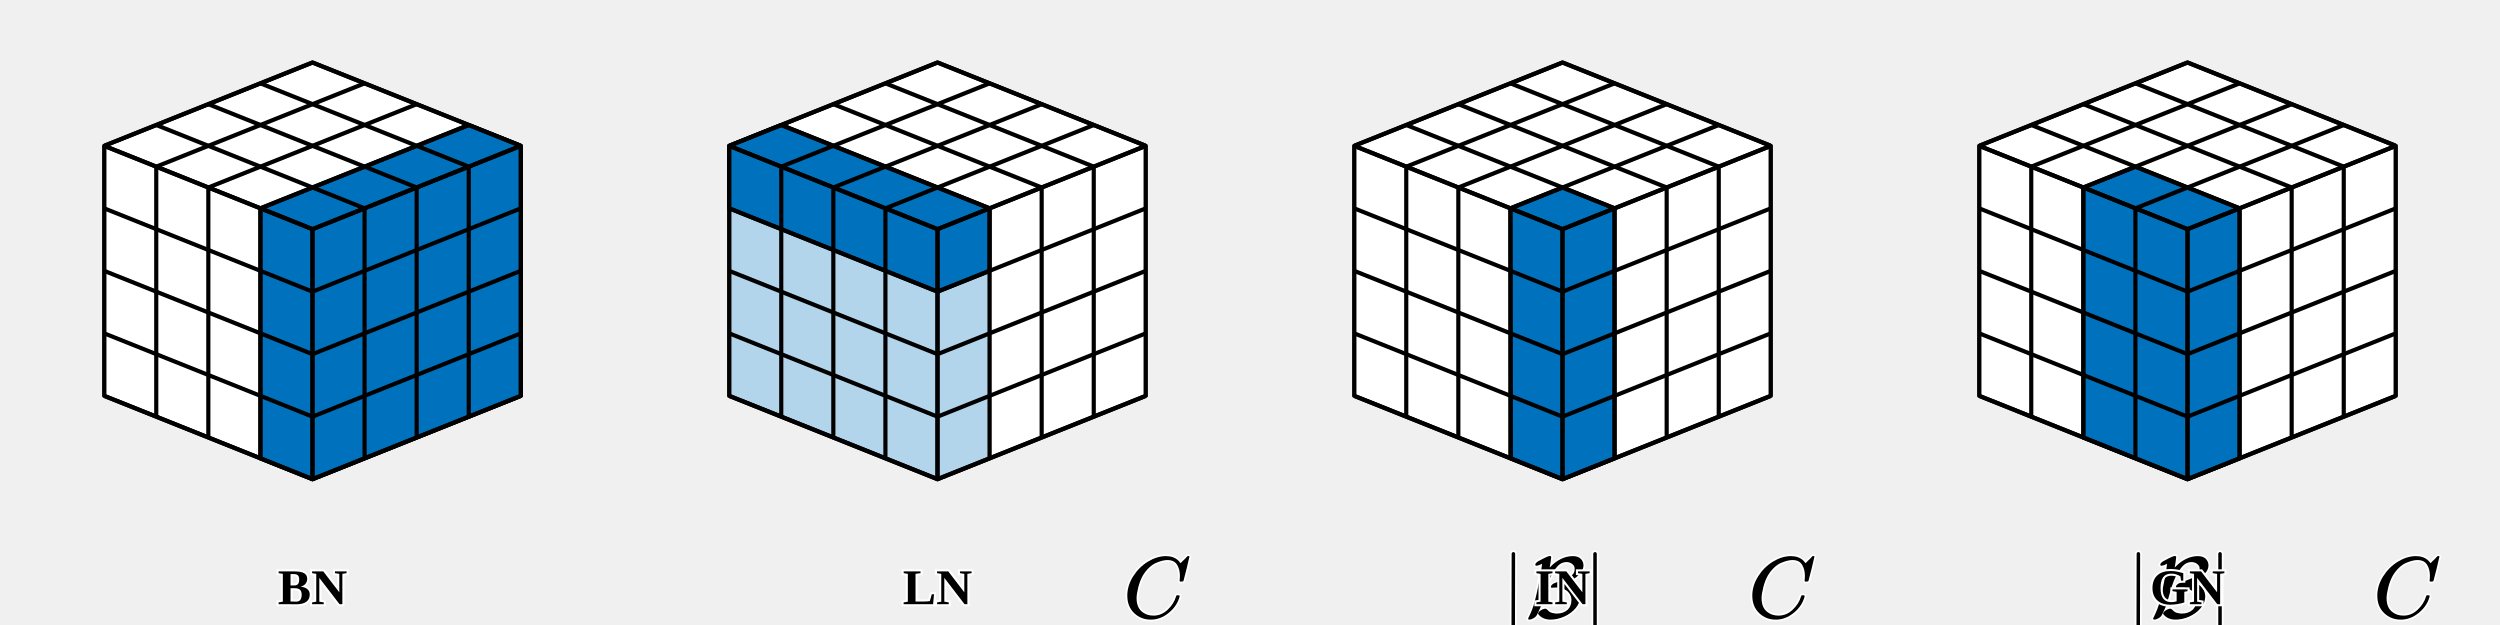
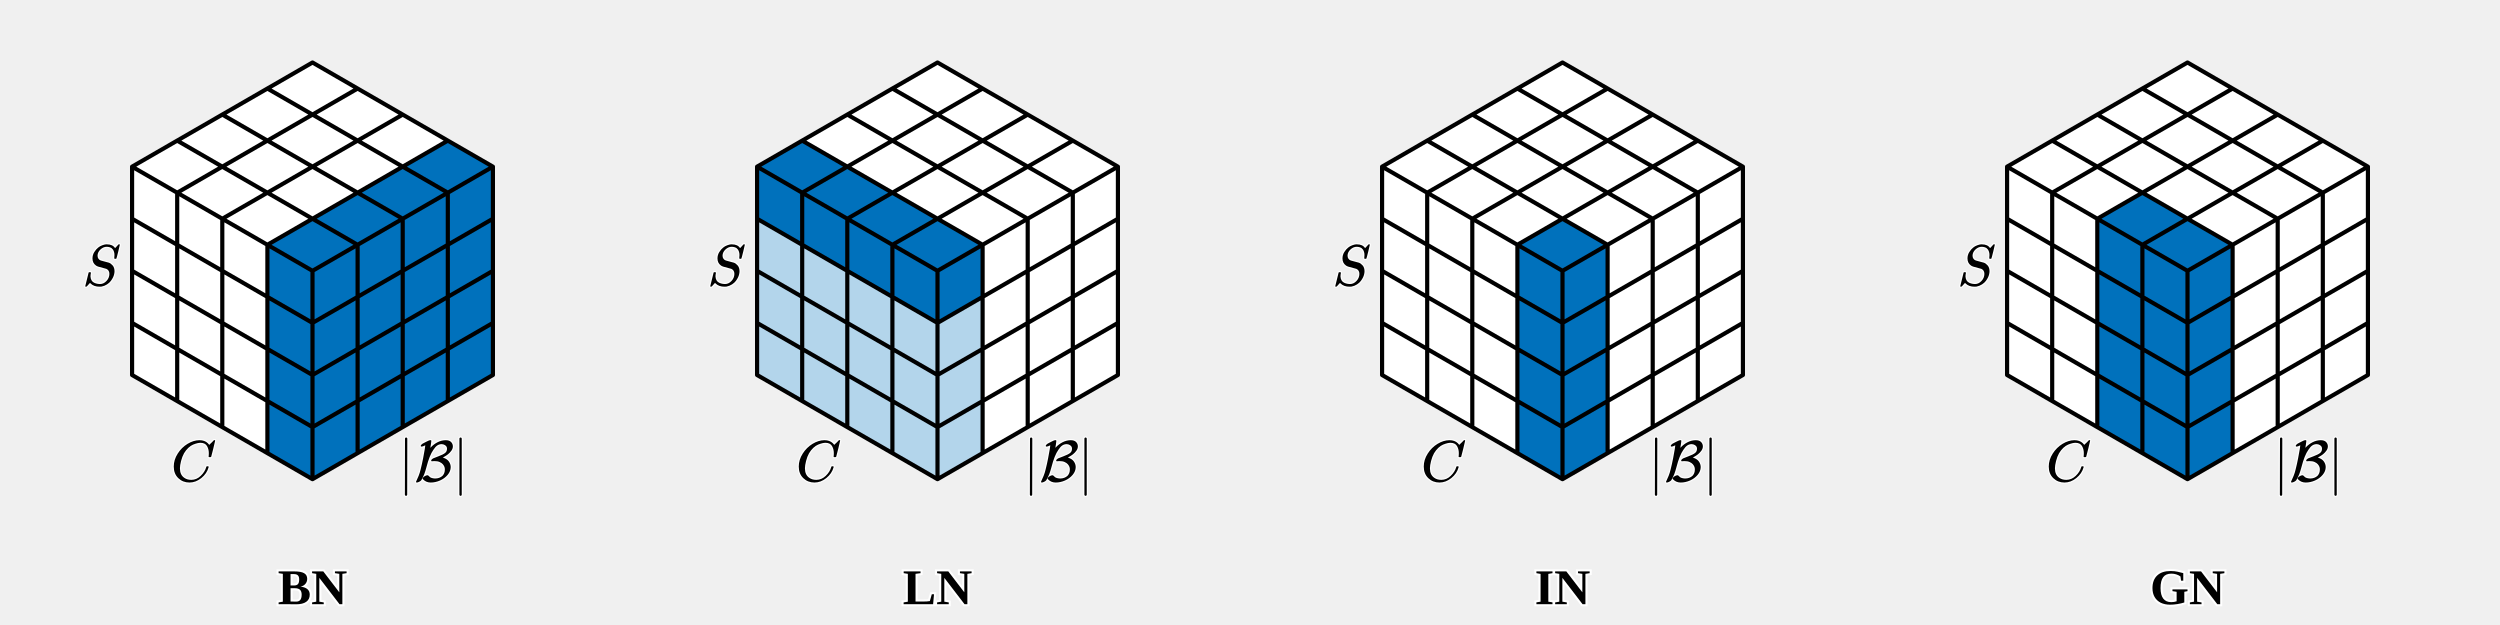
- <svg xmlns="http://www.w3.org/2000/svg" xmlns:xlink="http://www.w3.org/1999/xlink" viewBox="0 0 600 150">
+ <svg xmlns="http://www.w3.org/2000/svg" viewBox="0 0 600 150">
  <defs>
-     <symbol id="cube" viewBox="0 0 100 100" overflow="visible">
-       <polygon points="0 20 0 80 50 100 50 40" />
-       <polygon points="100 20 100 80 50 100 50 40" />
-       <polygon points="0 20 50 40 100 20 50 0" />
+     <symbol id="cube-contour" viewBox="0 0 100 100">
+       <polygon class="background" points="50,100 6.7,75 6.7,25 50,0 93.3,25 93.3,75" />
    </symbol>
-     <symbol id="ribbed-cube" viewBox="0 0 100 100">
-       <use xlink:href="#cube" />
-       <g class="ribs">
-         <polyline points="12.5 85 12.5 25 62.5 5" />
-         <polyline points="25 90 25 30 75 10" />
-         <polyline points="37.5 95 37.5 35 87.5 15" />
-         <polyline points="87.5 85 87.5 25 37.5 5" />
-         <polyline points="75 90 75 30 25 10" />
-         <polyline points="62.5 95 62.5 35 12.5 15" />
-         <polyline points="0 65 50 85 100 65" />
-         <polyline points="0 50 50 70 100 50" />
-         <polyline points="0 35 50 55 100 35" />
-       </g>
+     <symbol id="cube-grid" viewBox="0 0 100 100" overflow="visible">
+       <path class="grid" d="M 6.7,75 v -50 l 43.3,-25       m 10.825,6.25 l -43.3,25 v 50       m 10.825,6.25 v -50 l 43.3,-25       m 10.825,6.25 l -43.3,25 v 50       m 10.825,6.25 v -50 l 43.3,-25      M 6.7,25 l 43.3,25 v 50       m 10.825,-6.25 v -50 l -43.3,-25       m 10.825,-6.25 l 43.3,25 v 50       m 10.825,-6.25 v -50 l -43.3,-25       m 10.825,-6.25 l 43.3,25 v 50      M 6.7,75 l 43.3,25 l 43.3,-25      m 0,-12.5 l -43.3,25 l -43.3,-25      m 0,-12.5 l 43.3,25 l 43.3,-25      m 0,-12.5 l -43.3,25 l -43.3,-25" />
    </symbol>
-     <symbol id="batch-size" class="latex" viewBox="0 0 25 25" overflow="visible">
-       <line x1="0.85" y1="0.5" x2="0.8" y2="24.5" style="stroke: white; stroke-width: 2;" />
-       <line x1="0.85" y1="0.5" x2="0.8" y2="24.5" />
-       <line x1="24.175" y1="0.5" x2="24.175" y2="24.5" style="stroke: white; stroke-width: 2;" />
-       <line x1="24.175" y1="0.5" x2="24.175" y2="24.5" />
-       <path d="M 11.875 10.2 C 11.675 10.2 11.575 10.108 11.575 9.925 C 11.575 9.608 11.833 9.292 12.35 8.975 C 12.483 8.892 13.267 8.583 14.7 8.05 C 16.133 7.517 17.1 7.025 17.6 6.575 C 18.1 6.158 18.35 5.592 18.35 4.875 L 18.35 4.7 C 18.35 4.483 18.3 4.258 18.2 4.025 C 18.1 3.792 17.875 3.55 17.525 3.3 C 17.175 3.05 16.717 2.9 16.15 2.85 C 15.383 2.85 14.725 3.042 14.175 3.425 C 13.625 3.808 13.075 4.425 12.525 5.275 C 11.408 6.825 10.408 9.333 9.525 12.8 C 9.292 13.717 8.983 14.7 8.6 15.75 C 7.967 17.233 7.533 18.1 7.3 18.35 C 7.083 18.6 6.783 18.817 6.4 19 C 6.017 19.183 5.7 19.283 5.45 19.3 C 5.2 19.317 5.075 19.217 5.075 19 C 5.075 18.917 5.175 18.683 5.375 18.3 C 5.575 17.917 5.85 17.292 6.2 16.425 C 6.55 15.558 6.842 14.617 7.075 13.6 C 7.458 12.1 7.808 10.525 8.125 8.875 C 8.442 7.225 8.675 5.933 8.825 5 C 8.975 4.067 9.05 3.525 9.05 3.375 C 9.05 3.358 9.042 3.35 9.025 3.35 C 8.992 3.35 8.9 3.392 8.75 3.475 C 8.6 3.558 8.417 3.642 8.2 3.725 C 7.983 3.808 7.767 3.867 7.55 3.9 C 7.25 3.9 7.1 3.808 7.1 3.625 C 7.1 3.325 7.358 3 7.875 2.65 C 8.042 2.55 8.55 2.283 9.4 1.85 C 10.25 1.417 10.767 1.192 10.95 1.175 C 11.117 1.142 11.217 1.125 11.25 1.125 C 11.517 1.125 11.65 1.225 11.65 1.425 C 11.65 1.542 11.592 2.025 11.475 2.875 C 11.358 3.725 11.275 4.225 11.225 4.375 C 11.225 4.425 11.3 4.367 11.45 4.2 C 12.267 3.317 13.225 2.592 14.325 2.025 C 15.425 1.458 16.575 1.167 17.775 1.15 C 18.825 1.15 19.6 1.408 20.1 1.925 C 20.6 2.442 20.858 3.058 20.875 3.775 C 20.875 4.442 20.658 5.075 20.225 5.675 C 19.792 6.275 19.308 6.783 18.775 7.2 C 18.325 7.567 17.692 7.975 16.875 8.425 L 16.55 8.575 L 16.875 8.7 C 17.908 9.05 18.675 9.583 19.175 10.3 C 19.675 11.017 19.933 11.8 19.95 12.65 C 19.95 13.85 19.517 14.967 18.65 16 C 17.783 17.033 16.692 17.842 15.375 18.425 C 14.058 19.008 12.725 19.3 11.375 19.3 C 10.108 19.3 9.058 18.883 8.225 18.05 C 7.992 17.817 7.892 17.633 7.925 17.5 C 7.992 17.217 8.258 16.925 8.725 16.625 C 9.192 16.325 9.625 16.175 10.025 16.175 C 10.125 16.175 10.258 16.242 10.425 16.375 C 10.592 16.508 10.767 16.675 10.95 16.875 C 11.133 17.075 11.425 17.233 11.825 17.35 C 12.225 17.467 12.683 17.542 13.2 17.575 C 14.517 17.575 15.592 17.192 16.425 16.425 C 17.092 15.708 17.425 14.833 17.425 13.8 L 17.425 13.5 C 17.425 13.2 17.358 12.875 17.225 12.525 C 17.092 12.175 16.867 11.817 16.55 11.45 C 16.233 11.083 15.775 10.767 15.175 10.5 C 14.575 10.233 13.858 10.108 13.025 10.125 C 12.775 10.125 12.533 10.133 12.3 10.15 C 12.067 10.167 11.925 10.183 11.875 10.2 Z" />
+     <symbol id="batch-size" viewBox="0 0 25 25" overflow="visible">
+       <line x1="0.85" y1="0.5" x2="0.8" y2="24.5" class="latex-outline" />
+       <line x1="0.85" y1="0.5" x2="0.8" y2="24.5" class="latex" />
+       <path d="M 11.875 10.2 C 11.675 10.2 11.575 10.108 11.575 9.925 C 11.575 9.608 11.833 9.292 12.35 8.975 C 12.483 8.892 13.267 8.583 14.7 8.05 C 16.133 7.517 17.1 7.025 17.6 6.575 C 18.1 6.158 18.35 5.592 18.35 4.875 L 18.35 4.7 C 18.35 4.483 18.3 4.258 18.2 4.025 C 18.1 3.792 17.875 3.55 17.525 3.3 C 17.175 3.05 16.717 2.9 16.15 2.85 C 15.383 2.85 14.725 3.042 14.175 3.425 C 13.625 3.808 13.075 4.425 12.525 5.275 C 11.408 6.825 10.408 9.333 9.525 12.8 C 9.292 13.717 8.983 14.7 8.6 15.75 C 7.967 17.233 7.533 18.1 7.3 18.35 C 7.083 18.6 6.783 18.817 6.4 19 C 6.017 19.183 5.7 19.283 5.45 19.3 C 5.2 19.317 5.075 19.217 5.075 19 C 5.075 18.917 5.175 18.683 5.375 18.3 C 5.575 17.917 5.85 17.292 6.2 16.425 C 6.55 15.558 6.842 14.617 7.075 13.6 C 7.458 12.1 7.808 10.525 8.125 8.875 C 8.442 7.225 8.675 5.933 8.825 5 C 8.975 4.067 9.05 3.525 9.05 3.375 C 9.05 3.358 9.042 3.35 9.025 3.35 C 8.992 3.35 8.9 3.392 8.75 3.475 C 8.6 3.558 8.417 3.642 8.2 3.725 C 7.983 3.808 7.767 3.867 7.55 3.9 C 7.25 3.9 7.1 3.808 7.1 3.625 C 7.1 3.325 7.358 3 7.875 2.65 C 8.042 2.55 8.55 2.283 9.4 1.85 C 10.25 1.417 10.767 1.192 10.95 1.175 C 11.117 1.142 11.217 1.125 11.25 1.125 C 11.517 1.125 11.65 1.225 11.65 1.425 C 11.65 1.542 11.592 2.025 11.475 2.875 C 11.358 3.725 11.275 4.225 11.225 4.375 C 11.225 4.425 11.3 4.367 11.45 4.2 C 12.267 3.317 13.225 2.592 14.325 2.025 C 15.425 1.458 16.575 1.167 17.775 1.15 C 18.825 1.15 19.6 1.408 20.1 1.925 C 20.6 2.442 20.858 3.058 20.875 3.775 C 20.875 4.442 20.658 5.075 20.225 5.675 C 19.792 6.275 19.308 6.783 18.775 7.2 C 18.325 7.567 17.692 7.975 16.875 8.425 L 16.55 8.575 L 16.875 8.7 C 17.908 9.05 18.675 9.583 19.175 10.3 C 19.675 11.017 19.933 11.8 19.95 12.65 C 19.95 13.85 19.517 14.967 18.65 16 C 17.783 17.033 16.692 17.842 15.375 18.425 C 14.058 19.008 12.725 19.3 11.375 19.3 C 10.108 19.3 9.058 18.883 8.225 18.05 C 7.992 17.817 7.892 17.633 7.925 17.5 C 7.992 17.217 8.258 16.925 8.725 16.625 C 9.192 16.325 9.625 16.175 10.025 16.175 C 10.125 16.175 10.258 16.242 10.425 16.375 C 10.592 16.508 10.767 16.675 10.95 16.875 C 11.133 17.075 11.425 17.233 11.825 17.35 C 12.225 17.467 12.683 17.542 13.2 17.575 C 14.517 17.575 15.592 17.192 16.425 16.425 C 17.092 15.708 17.425 14.833 17.425 13.8 L 17.425 13.5 C 17.425 13.2 17.358 12.875 17.225 12.525 C 17.092 12.175 16.867 11.817 16.55 11.45 C 16.233 11.083 15.775 10.767 15.175 10.5 C 14.575 10.233 13.858 10.108 13.025 10.125 C 12.775 10.125 12.533 10.133 12.3 10.15 C 12.067 10.167 11.925 10.183 11.875 10.2 Z" class="latex" />
+       <line x1="24.175" y1="0.5" x2="24.175" y2="24.5" class="latex-outline" />
+       <line x1="24.175" y1="0.5" x2="24.175" y2="24.5" class="latex" />
    </symbol>
-     <symbol id="channel-size" class="latex" viewBox="0 0 25 25">
-       <path d="M 4.825 12.45 C 4.825 10.533 5.383 8.692 6.5 6.925 C 7.617 5.158 9.025 3.758 10.725 2.725 C 12.425 1.692 14.125 1.167 15.825 1.15 C 17.325 1.15 18.517 1.575 19.4 2.425 C 19.55 2.592 19.675 2.733 19.775 2.85 C 19.875 2.967 19.942 3.05 19.975 3.1 L 20 3.175 C 20.05 3.175 20.275 2.958 20.675 2.525 C 20.792 2.425 20.917 2.308 21.05 2.175 C 21.183 2.042 21.317 1.908 21.45 1.775 C 21.583 1.642 21.667 1.55 21.7 1.5 L 22.075 1.125 L 22.225 1.125 C 22.458 1.125 22.575 1.183 22.575 1.3 C 22.575 1.367 22.308 2.508 21.775 4.725 C 21.175 7.042 20.875 8.208 20.875 8.225 C 20.842 8.308 20.8 8.358 20.75 8.375 C 20.7 8.392 20.55 8.408 20.3 8.425 L 19.9 8.425 C 19.8 8.325 19.75 8.25 19.75 8.2 C 19.75 8.183 19.758 8.125 19.775 8.025 C 19.792 7.925 19.808 7.758 19.825 7.525 C 19.842 7.292 19.85 7.025 19.85 6.725 C 19.85 5.542 19.583 4.508 19.05 3.625 C 18.517 2.742 17.608 2.292 16.325 2.275 C 15.892 2.275 15.425 2.333 14.925 2.45 C 14.425 2.567 13.825 2.767 13.125 3.05 C 12.425 3.333 11.733 3.8 11.05 4.45 C 10.367 5.1 9.758 5.875 9.225 6.775 C 8.692 7.725 8.267 8.833 7.95 10.1 C 7.633 11.367 7.475 12.4 7.475 13.2 C 7.475 15.1 8.108 16.467 9.375 17.3 C 10.175 17.867 11.158 18.15 12.325 18.15 C 13.842 18.15 15.192 17.583 16.375 16.45 C 17.558 15.317 18.342 14.083 18.725 12.75 C 18.792 12.533 18.842 12.408 18.875 12.375 C 18.908 12.342 19.042 12.325 19.275 12.325 C 19.608 12.325 19.775 12.4 19.775 12.55 C 19.775 12.633 19.767 12.708 19.75 12.775 C 19.267 14.558 18.233 16.092 16.65 17.375 C 15.067 18.658 13.367 19.3 11.55 19.3 C 9.667 19.3 8.075 18.675 6.775 17.425 C 5.475 16.175 4.825 14.517 4.825 12.45 Z" />
+     <symbol id="channel-size" viewBox="0 0 25 25">
+       <path d="M 4.825 12.45 C 4.825 10.533 5.383 8.692 6.5 6.925 C 7.617 5.158 9.025 3.758 10.725 2.725 C 12.425 1.692 14.125 1.167 15.825 1.15 C 17.325 1.15 18.517 1.575 19.4 2.425 C 19.55 2.592 19.675 2.733 19.775 2.85 C 19.875 2.967 19.942 3.05 19.975 3.1 L 20 3.175 C 20.05 3.175 20.275 2.958 20.675 2.525 C 20.792 2.425 20.917 2.308 21.05 2.175 C 21.183 2.042 21.317 1.908 21.45 1.775 C 21.583 1.642 21.667 1.55 21.7 1.5 L 22.075 1.125 L 22.225 1.125 C 22.458 1.125 22.575 1.183 22.575 1.3 C 22.575 1.367 22.308 2.508 21.775 4.725 C 21.175 7.042 20.875 8.208 20.875 8.225 C 20.842 8.308 20.8 8.358 20.75 8.375 C 20.7 8.392 20.55 8.408 20.3 8.425 L 19.9 8.425 C 19.8 8.325 19.75 8.25 19.75 8.2 C 19.75 8.183 19.758 8.125 19.775 8.025 C 19.792 7.925 19.808 7.758 19.825 7.525 C 19.842 7.292 19.85 7.025 19.85 6.725 C 19.85 5.542 19.583 4.508 19.05 3.625 C 18.517 2.742 17.608 2.292 16.325 2.275 C 15.892 2.275 15.425 2.333 14.925 2.45 C 14.425 2.567 13.825 2.767 13.125 3.05 C 12.425 3.333 11.733 3.8 11.05 4.45 C 10.367 5.1 9.758 5.875 9.225 6.775 C 8.692 7.725 8.267 8.833 7.95 10.1 C 7.633 11.367 7.475 12.4 7.475 13.2 C 7.475 15.1 8.108 16.467 9.375 17.3 C 10.175 17.867 11.158 18.15 12.325 18.15 C 13.842 18.15 15.192 17.583 16.375 16.45 C 17.558 15.317 18.342 14.083 18.725 12.75 C 18.792 12.533 18.842 12.408 18.875 12.375 C 18.908 12.342 19.042 12.325 19.275 12.325 C 19.608 12.325 19.775 12.4 19.775 12.55 C 19.775 12.633 19.767 12.708 19.75 12.775 C 19.267 14.558 18.233 16.092 16.65 17.375 C 15.067 18.658 13.367 19.3 11.55 19.3 C 9.667 19.3 8.075 18.675 6.775 17.425 C 5.475 16.175 4.825 14.517 4.825 12.45 Z" class="latex" />
    </symbol>
    <symbol id="signal-size" class="latex" viewBox="0 0 25 25">
-       <path d="M 12.575 18.15 C 13.558 18.15 14.458 17.717 15.275 16.85 C 16.092 15.983 16.508 14.975 16.525 13.825 C 16.525 12.775 16.092 12.05 15.225 11.65 C 13.458 11.2 12.325 10.892 11.825 10.725 C 11.325 10.558 10.975 10.392 10.775 10.225 C 9.775 9.525 9.275 8.517 9.275 7.2 C 9.275 6.183 9.542 5.258 10.075 4.425 C 10.608 3.592 11.15 2.967 11.7 2.55 C 12.183 2.133 12.767 1.8 13.45 1.55 C 14.133 1.3 14.667 1.167 15.05 1.15 L 15.325 1.15 L 15.5 1.15 C 17.1 1.15 18.258 1.683 18.975 2.75 C 18.992 2.75 19.1 2.642 19.3 2.425 C 19.5 2.208 19.717 1.967 19.95 1.7 C 20.183 1.433 20.35 1.25 20.45 1.15 C 20.467 1.15 20.5 1.15 20.55 1.15 C 20.6 1.15 20.642 1.142 20.675 1.125 C 20.892 1.125 21 1.183 21 1.3 C 21 1.417 20.767 2.425 20.3 4.325 C 19.833 6.225 19.567 7.208 19.5 7.275 C 19.433 7.342 19.3 7.367 19.1 7.35 C 18.767 7.35 18.6 7.275 18.6 7.125 C 18.6 7.025 18.608 6.942 18.625 6.875 C 18.625 6.825 18.633 6.667 18.65 6.4 C 18.667 6.133 18.683 5.917 18.7 5.75 C 18.7 5.183 18.625 4.692 18.475 4.275 C 18.325 3.858 18.175 3.55 18.025 3.35 C 17.875 3.15 17.667 2.942 17.4 2.725 C 16.8 2.375 16.117 2.2 15.35 2.2 C 14.4 2.2 13.517 2.583 12.7 3.35 C 11.883 4.117 11.467 5 11.45 6 C 11.45 6.5 11.575 6.933 11.825 7.3 C 12.075 7.667 12.417 7.925 12.85 8.075 C 12.917 8.108 13.5 8.267 14.6 8.55 C 15.7 8.833 16.258 8.983 16.275 9 C 16.842 9.183 17.392 9.583 17.925 10.2 C 18.458 10.817 18.725 11.65 18.725 12.7 C 18.725 13.133 18.658 13.6 18.525 14.1 C 18.442 14.467 18.292 14.875 18.075 15.325 C 17.858 15.775 17.558 16.267 17.175 16.8 C 16.792 17.333 16.242 17.833 15.525 18.3 C 14.808 18.767 14.025 19.083 13.175 19.25 C 12.975 19.283 12.692 19.3 12.325 19.3 C 10.675 19.3 9.392 18.842 8.475 17.925 L 8.225 17.65 L 7.525 18.425 C 7.142 18.875 6.908 19.133 6.825 19.2 C 6.742 19.267 6.633 19.3 6.5 19.3 C 6.283 19.3 6.175 19.233 6.175 19.1 C 6.175 19.05 6.658 17.092 7.625 13.225 C 7.658 13.125 7.825 13.075 8.125 13.075 L 8.45 13.075 C 8.55 13.175 8.6 13.267 8.6 13.35 C 8.6 13.383 8.592 13.458 8.575 13.575 C 8.558 13.692 8.525 13.867 8.475 14.1 C 8.425 14.333 8.408 14.608 8.425 14.925 C 8.458 15.575 8.608 16.125 8.875 16.575 C 9.142 17.025 9.5 17.358 9.95 17.575 C 10.4 17.792 10.833 17.942 11.25 18.025 C 11.667 18.108 12.108 18.15 12.575 18.15 Z" />
+       <path d="M 12.575 18.15 C 13.558 18.15 14.458 17.717 15.275 16.85 C 16.092 15.983 16.508 14.975 16.525 13.825 C 16.525 12.775 16.092 12.05 15.225 11.65 C 13.458 11.2 12.325 10.892 11.825 10.725 C 11.325 10.558 10.975 10.392 10.775 10.225 C 9.775 9.525 9.275 8.517 9.275 7.2 C 9.275 6.183 9.542 5.258 10.075 4.425 C 10.608 3.592 11.15 2.967 11.7 2.55 C 12.183 2.133 12.767 1.8 13.45 1.55 C 14.133 1.3 14.667 1.167 15.05 1.15 L 15.325 1.15 L 15.5 1.15 C 17.1 1.15 18.258 1.683 18.975 2.75 C 18.992 2.75 19.1 2.642 19.3 2.425 C 19.5 2.208 19.717 1.967 19.95 1.7 C 20.183 1.433 20.35 1.25 20.45 1.15 C 20.467 1.15 20.5 1.15 20.55 1.15 C 20.6 1.15 20.642 1.142 20.675 1.125 C 20.892 1.125 21 1.183 21 1.3 C 21 1.417 20.767 2.425 20.3 4.325 C 19.833 6.225 19.567 7.208 19.5 7.275 C 19.433 7.342 19.3 7.367 19.1 7.35 C 18.767 7.35 18.6 7.275 18.6 7.125 C 18.6 7.025 18.608 6.942 18.625 6.875 C 18.625 6.825 18.633 6.667 18.65 6.4 C 18.667 6.133 18.683 5.917 18.7 5.75 C 18.7 5.183 18.625 4.692 18.475 4.275 C 18.325 3.858 18.175 3.55 18.025 3.35 C 17.875 3.15 17.667 2.942 17.4 2.725 C 16.8 2.375 16.117 2.2 15.35 2.2 C 14.4 2.2 13.517 2.583 12.7 3.35 C 11.883 4.117 11.467 5 11.45 6 C 11.45 6.5 11.575 6.933 11.825 7.3 C 12.075 7.667 12.417 7.925 12.85 8.075 C 12.917 8.108 13.5 8.267 14.6 8.55 C 15.7 8.833 16.258 8.983 16.275 9 C 16.842 9.183 17.392 9.583 17.925 10.2 C 18.458 10.817 18.725 11.65 18.725 12.7 C 18.725 13.133 18.658 13.6 18.525 14.1 C 18.442 14.467 18.292 14.875 18.075 15.325 C 17.858 15.775 17.558 16.267 17.175 16.8 C 16.792 17.333 16.242 17.833 15.525 18.3 C 14.808 18.767 14.025 19.083 13.175 19.25 C 12.975 19.283 12.692 19.3 12.325 19.3 C 10.675 19.3 9.392 18.842 8.475 17.925 L 8.225 17.65 L 7.525 18.425 C 7.142 18.875 6.908 19.133 6.825 19.2 C 6.742 19.267 6.633 19.3 6.5 19.3 C 6.283 19.3 6.175 19.233 6.175 19.1 C 6.175 19.05 6.658 17.092 7.625 13.225 C 7.658 13.125 7.825 13.075 8.125 13.075 L 8.45 13.075 C 8.55 13.175 8.6 13.267 8.6 13.35 C 8.6 13.383 8.592 13.458 8.575 13.575 C 8.558 13.692 8.525 13.867 8.475 14.1 C 8.425 14.333 8.408 14.608 8.425 14.925 C 8.458 15.575 8.608 16.125 8.875 16.575 C 9.142 17.025 9.5 17.358 9.95 17.575 C 10.4 17.792 10.833 17.942 11.25 18.025 C 11.667 18.108 12.108 18.15 12.575 18.15 Z" class="latex" />
    </symbol>
    <symbol id="cube-labels" viewBox="0 0 100 100" width="100" overflow="visible">
-       <use xlink:href="#batch-size" x="75" y="95" width="14" height="14" />
-       <use xlink:href="#channel-size" x="11" y="95" width="14" height="14" />
-       <use xlink:href="#signal-size" x="-17" y="43" width="14" height="14" />
+       <use href="#batch-size" x="72" y="90" width="14" height="14" />
+       <use href="#channel-size" x="14" y="90" width="14" height="14" />
+       <use href="#signal-size" x="-8" y="43" width="14" height="14" />
    </symbol>
-     <polygon id="cube-background" class="background" points="0 45 0 105 50 125 100 105 100 45 50 25" />
    <style>
- 			polygon {
+ 			.background {
+ 				stroke: none;
+ 				fill: white;
+ 			}
+ 			.marked {
+ 				stroke: none;
+ 				fill: #0071bc;
+ 			}
+ 			.grid {
+ 				stroke: black;
				fill: none;
- 				stroke: black;
+ 				stroke-linecap: round;
				stroke-linejoin: round;
			}

- 			polyline {
- 				fill: none;
- 				stroke: black;
- 			}
- 
			text {
+ 				stroke: white;
				fill: black;
- 				stroke: white;
				paint-order: stroke;
				font-weight: bold;
			}

- 			.latex path {
+ 			path.latex {
+ 				stroke: white;
				fill: black;
- 				stroke: white;
				paint-order: stroke;
			}
- 
- 			.latex line {
+ 			line.latex {
				stroke: black;
				stroke-linecap: round;
			}
- 
- 			.background { fill: white; }
- 			.marked { fill: #0071bc; }
+ 			line.latex-outline {
+ 				stroke: white;
+ 				stroke-width: 2;
+ 				stroke-linecap: round;
+ 			}
		</style>
  </defs>
-   <g>
-     <use xlink:href="#cube-background" x="25" y="-10" />
-     <polygon class="marked" points="125 35 125 95 75 115 62.5 110 62.5 50 112.5 30" />
-     <use xlink:href="#ribbed-cube" x="25" y="-10" width="100" />
-     <use xlink:href="#cube-labels" x="25" y="-10" />
-     <text x="75" y="145" text-anchor="middle">BN</text>
+   <g transform="translate(25, 15)">
+     <use href="#cube-contour" width="100" height="100" />
+     <polygon class="marked" points="50,100 39.175,93.75 39.175,43.75 82.475,18.75 93.3,25 93.3,75" />
+     <use href="#cube-grid" width="100" height="100" />
+     <use href="#cube-labels" width="100" height="100" />
+     <text x="50" y="130" text-anchor="middle">BN</text>
  </g>
-   <g>
-     <use xlink:href="#cube-background" x="175" y="-10" />
-     <polygon class="marked" points="175 35 175 95 225 115 237.5 110 237.5 50 187.5 30" opacity=".3" />
-     <polygon class="marked" points="175 35 175 50 225 70 237.5 65 237.5 50 187.5 30" />
-     <use xlink:href="#ribbed-cube" x="175" y="-10" width="100" />
-     <use xlink:href="#cube-labels" x="175" y="-10" />
-     <text x="225" y="145" text-anchor="middle">LN</text>
+   <g transform="translate(175, 15)">
+     <use href="#cube-contour" width="100" height="100" />
+     <polygon class="marked" opacity="0.3" points="50,100 6.7,75 6.7,25 17.525,18.75 60.825,43.75 60.825,93.75" />
+     <polygon class="marked" points="50,62.5 6.7,37.5 6.7,25 17.525,18.75 60.825,43.75 60.825,56.25" />
+     <use href="#cube-grid" width="100" height="100" />
+     <use href="#cube-labels" width="100" height="100" />
+     <text x="50" y="130" text-anchor="middle">LN</text>
  </g>
-   <g>
-     <use xlink:href="#cube-background" x="325" y="-10" />
-     <polygon class="marked" points="362.5 50 362.6 110 375 115 387.5 110 387.5 50 375 45" />
-     <use xlink:href="#ribbed-cube" x="325" y="-10" width="100" />
-     <use xlink:href="#cube-labels" x="325" y="-10" />
-     <text x="375" y="145" text-anchor="middle">IN</text>
+   <g transform="translate(325, 15)">
+     <use href="#cube-contour" width="100" height="100" />
+     <polygon class="marked" points="50,100 39.175,93.75 39.175,43.75 50,37.5 60.825,43.75 60.825,93.75" />
+     <use href="#cube-grid" width="100" height="100" />
+     <use href="#cube-labels" width="100" height="100" />
+     <text x="50" y="130" text-anchor="middle">IN</text>
  </g>
-   <g>
-     <use xlink:href="#cube-background" x="475" y="-10" />
-     <polygon class="marked" points="500 45 500 105 525 115 537.5 110 537.5 50 512.5 40" />
-     <use xlink:href="#ribbed-cube" x="475" y="-10" width="100" />
-     <use xlink:href="#cube-labels" x="475" y="-10" />
-     <text x="525" y="145" text-anchor="middle">GN</text>
+   <g transform="translate(475, 15)">
+     <use href="#cube-contour" width="100" height="100" />
+     <polygon class="marked" points="50,100 28.35,87.5 28.35,37.5 39.175,31.25 60.825,43.75 60.825,93.75" />
+     <use href="#cube-grid" width="100" height="100" />
+     <use href="#cube-labels" width="100" height="100" />
+     <text x="50" y="130" text-anchor="middle">GN</text>
  </g>
</svg>
